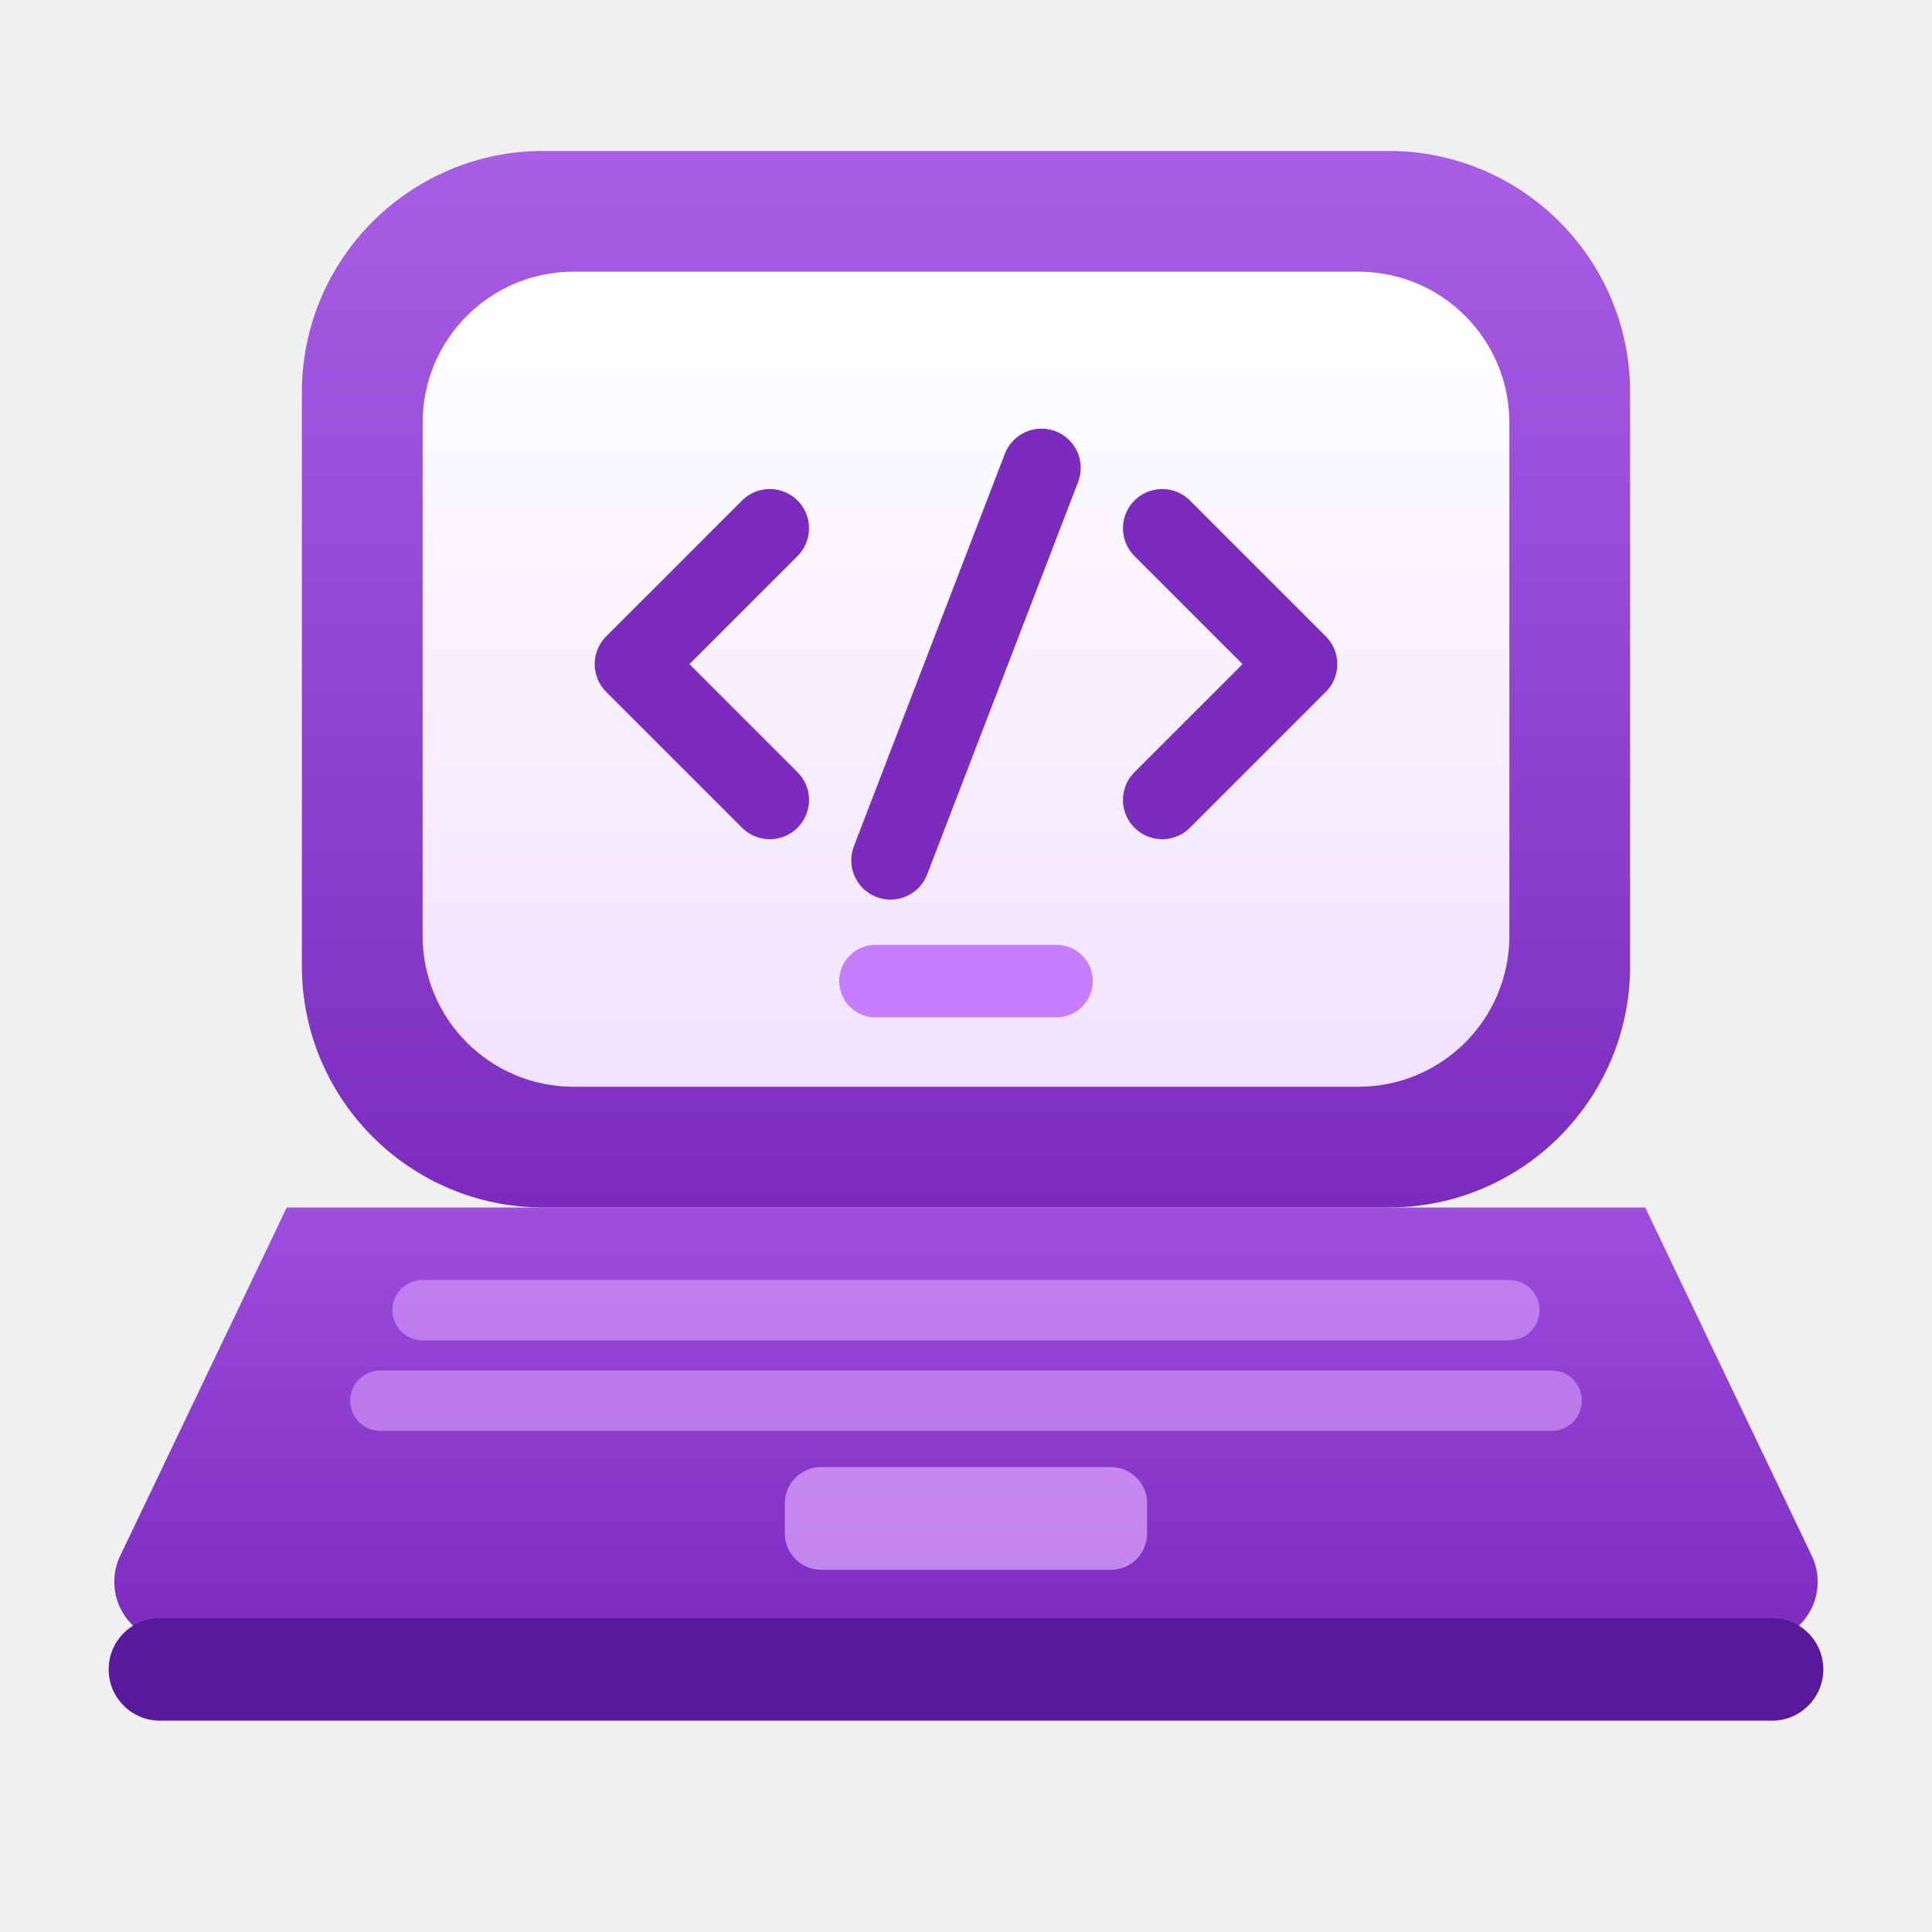
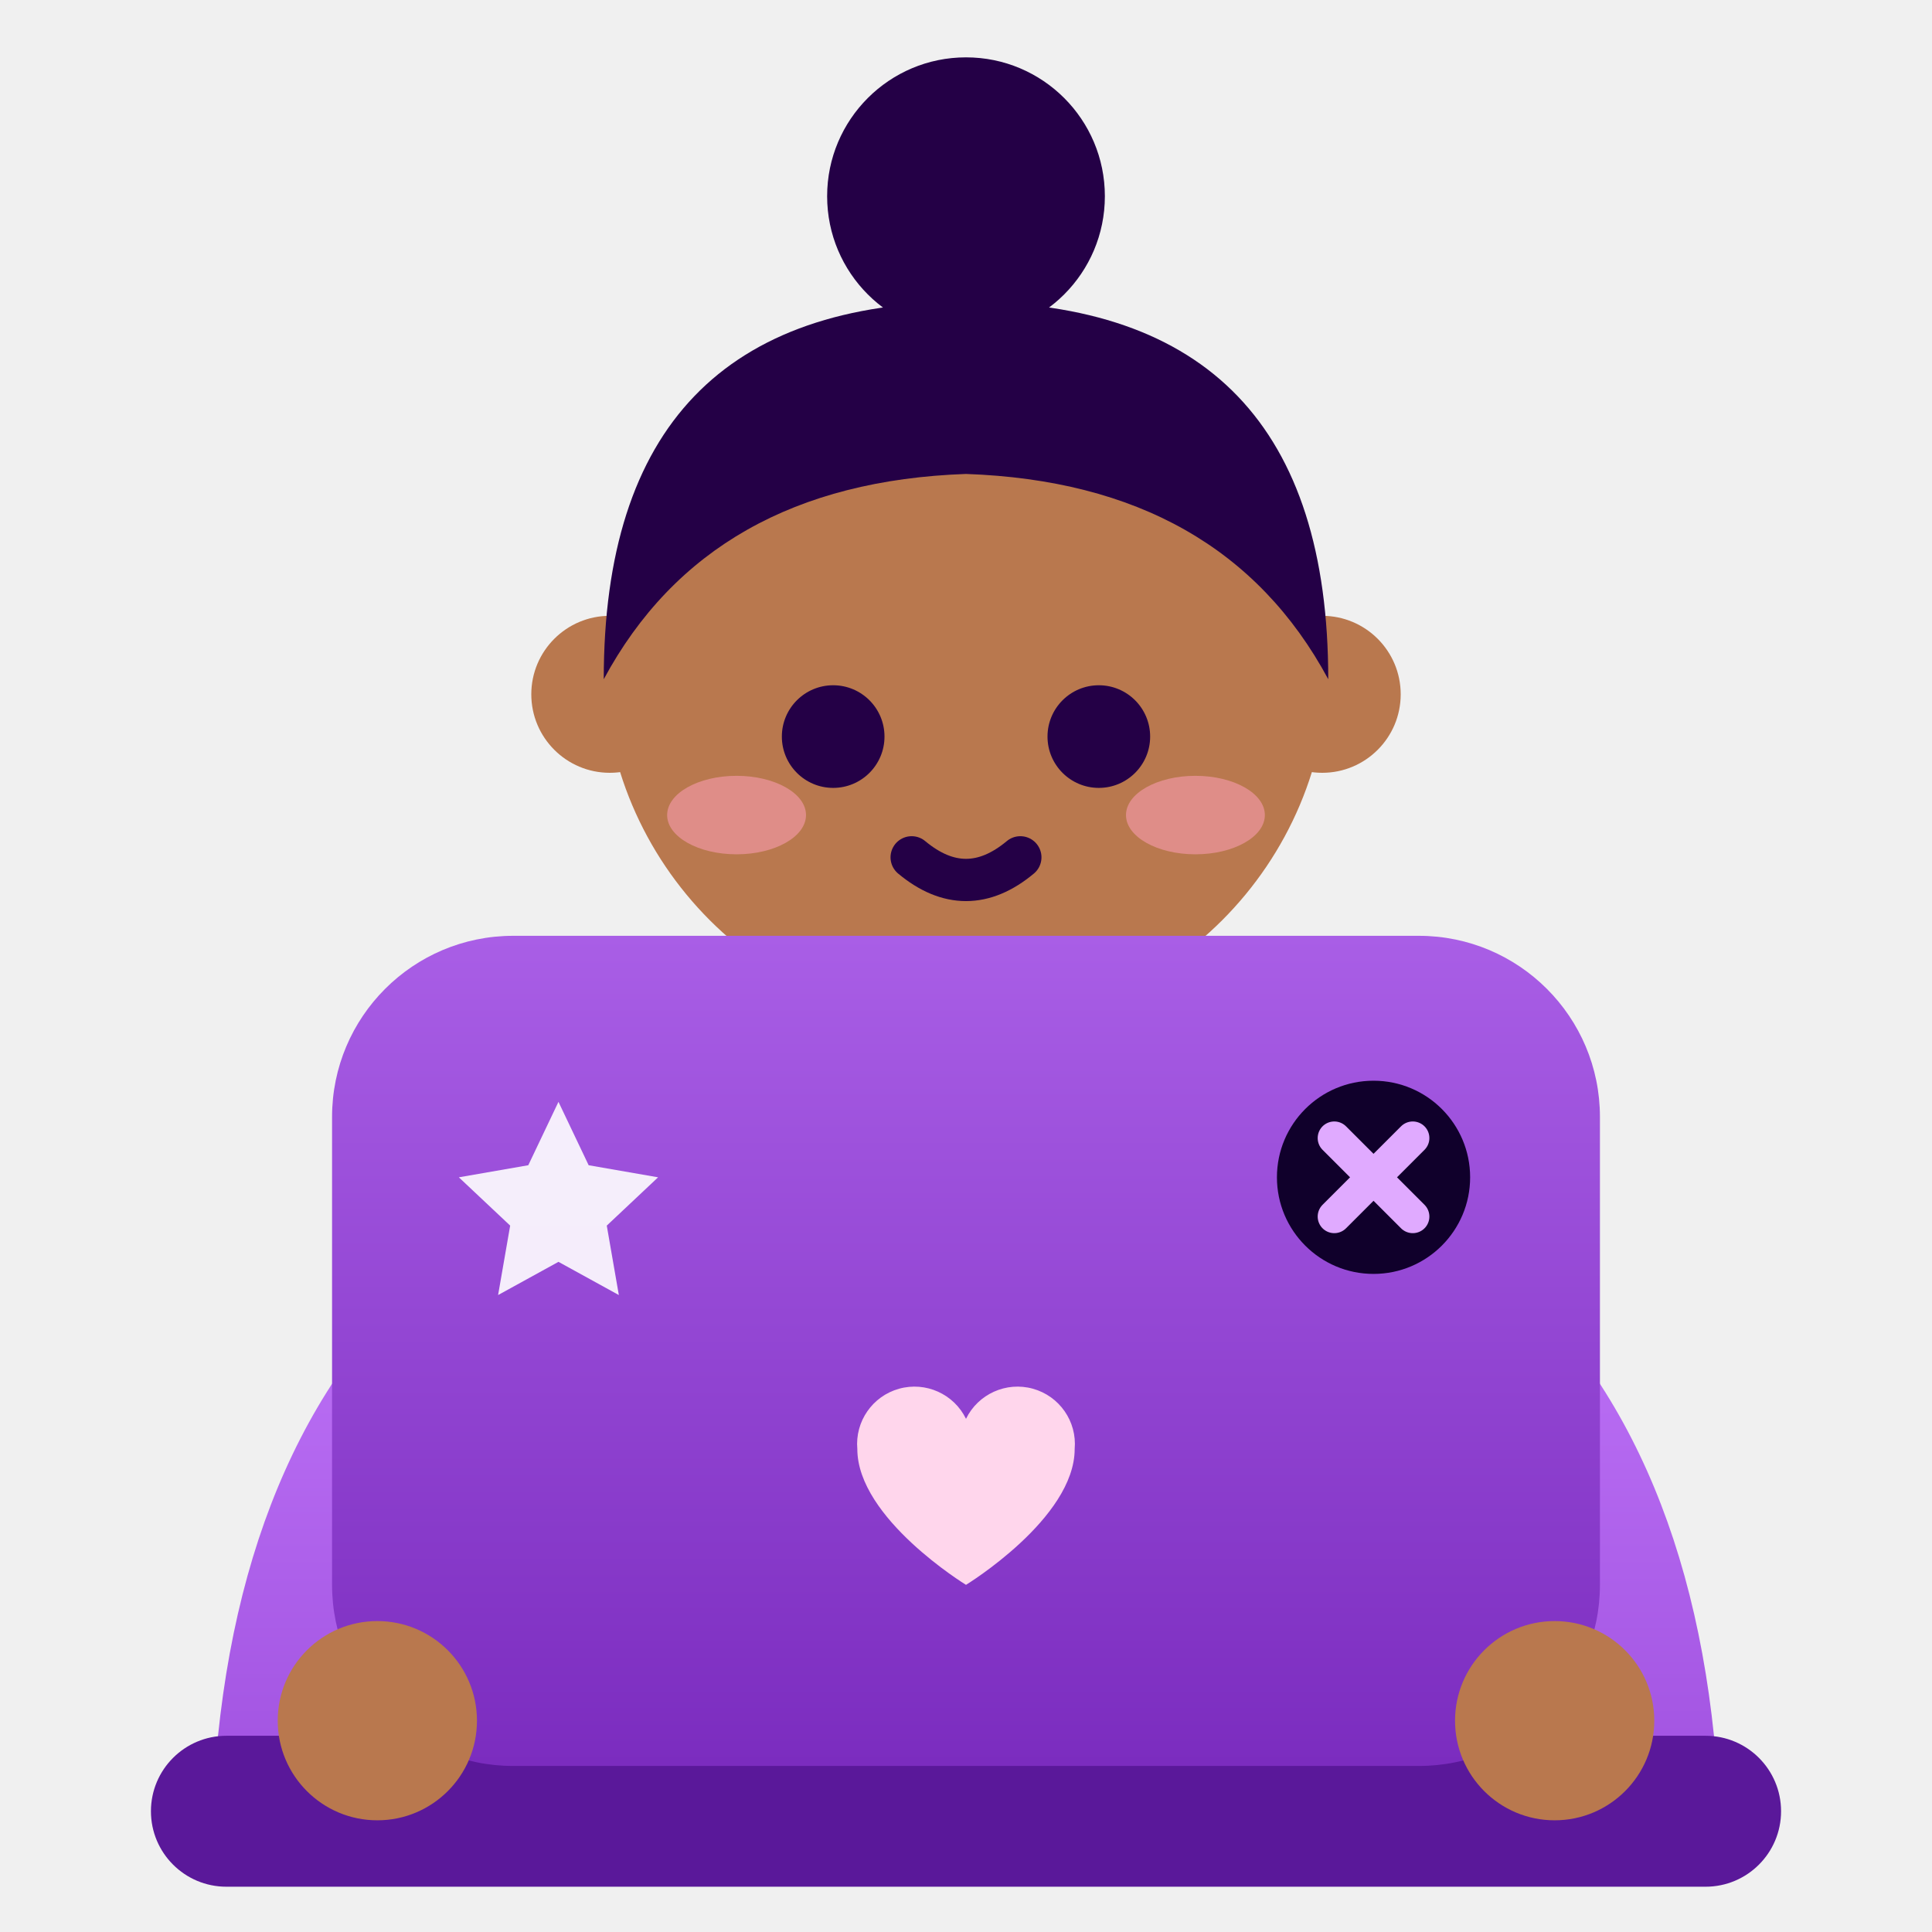
- <svg xmlns="http://www.w3.org/2000/svg" viewBox="0 0 64 64">
+ <svg xmlns="http://www.w3.org/2000/svg" viewBox="0 -8 64 64">
  <style>
-     /* The lid opens once when the logo loads. */
-     .lid { transform-box: view-box; transform-origin: 32px 40px; animation: open .5s cubic-bezier(.3, 1.4, .5, 1) .25s both; }
-     @keyframes open { from { transform: scaleY(0); } }
-     @media (prefers-reduced-motion: reduce) { .lid { animation: none; } }
+     /* A few taps on the keys when the logo loads. */
+     .hand { animation: tap .22s ease-in-out .3s 8 alternate; }
+     .hand.r { animation-delay: .41s; }
+     @keyframes tap { to { transform: translateY(-2.2px); } }
+     @media (prefers-reduced-motion: reduce) { .hand { animation: none; } }
  </style>
  <defs>
    <linearGradient id="l" x1="0" y1="0" x2="0" y2="1">
      <stop offset="0" stop-color="#a95ee6" />
      <stop offset="1" stop-color="#7b2cbf" />
    </linearGradient>
-     <linearGradient id="s" x1="0" y1="0" x2="0" y2="1">
-       <stop offset="0" stop-color="#fff" />
-       <stop offset="1" stop-color="#f1e2ff" />
-     </linearGradient>
-     <linearGradient id="d" x1="0" y1="0" x2="0" y2="1">
-       <stop offset="0" stop-color="#9d4edd" />
-       <stop offset="1" stop-color="#7b2cbf" />
+     <linearGradient id="h" x1="0" y1="0" x2="0" y2="1">
+       <stop offset="0" stop-color="#c77dff" />
+       <stop offset="1" stop-color="#9d4edd" />
    </linearGradient>
  </defs>
-   <path d="M9.5 40h45l5.5 11.5a2 2 0 0 1-1.8 2.9H5.8A2 2 0 0 1 4 51.5z" fill="url(#d)" />
-   <g fill="#e0aaff" opacity=".55">
-     <rect x="13" y="42.4" width="38" height="2" rx="1" />
-     <rect x="11.6" y="45.4" width="40.8" height="2" rx="1" />
+   <path d="M7 54q0-25 25-26 25 1 25 26z" fill="url(#h)" />
+   <circle cx="20.2" cy="15" r="2.6" fill="#b9784e" />
+   <circle cx="43.8" cy="15" r="2.6" fill="#b9784e" />
+   <circle cx="32" cy="14" r="12" fill="#b9784e" />
+   <path d="M20 14.5q0-12.5 12-12.5t12 12.5q-3.5-6.5-12-6.8-8.5.3-12 6.8z" fill="#240046" />
+   <circle cx="32" cy="-1.5" r="4.6" fill="#240046" />
+   <ellipse cx="24.4" cy="19" rx="2.3" ry="1.3" fill="#ff9fb8" opacity=".55" />
+   <ellipse cx="39.6" cy="19" rx="2.3" ry="1.3" fill="#ff9fb8" opacity=".55" />
+   <circle cx="27.6" cy="16.4" r="1.7" fill="#240046" />
+   <circle cx="36.4" cy="16.4" r="1.7" fill="#240046" />
+   <path d="M30.2 20.4q1.8 1.5 3.6 0" stroke="#240046" stroke-width="1.4" fill="none" stroke-linecap="round" />
+   <rect x="5" y="49.5" width="54" height="5" rx="2.5" fill="#5a189a" />
+   <rect x="11" y="23" width="42" height="27.5" rx="6" fill="url(#l)" />
+   <path d="M32 44.5s-3.6-2.2-3.6-4.5a1.9 1.9 0 0 1 3.6-1 1.9 1.9 0 0 1 3.6 1c0 2.3-3.6 4.5-3.6 4.5z" fill="#ffd6ec" />
+   <path d="M18.5 28.5l1 2.1 2.3.4-1.7 1.6.4 2.3-2-1.1-2 1.1.4-2.3-1.7-1.6 2.3-.4z" fill="#fff" opacity=".9" />
+   <g transform="translate(45.5 31)">
+     <circle r="3.2" fill="#10002b" />
+     <path d="M-1.3-1.3l2.6 2.6m0-2.6-2.6 2.6" stroke="#e0aaff" stroke-width="1.1" stroke-linecap="round" />
  </g>
-   <rect x="26" y="48.6" width="12" height="3.4" rx="1.2" fill="#e0aaff" opacity=".7" />
-   <rect x="3.6" y="53.6" width="56.8" height="3.4" rx="1.7" fill="#5a189a" />
-   <g class="lid">
-     <rect x="10" y="5" width="44" height="35" rx="8" fill="url(#l)" />
-     <rect x="14" y="9" width="36" height="27" rx="5" fill="url(#s)" />
-     <path d="M25.5 17.5l-4.5 4.5 4.5 4.5M38.5 17.5l4.5 4.5-4.5 4.5M34.5 15.5l-5 13" stroke="#7b2cbf" stroke-width="2.6" fill="none" stroke-linecap="round" stroke-linejoin="round" />
-     <path d="M29 32.5h6" stroke="#c77dff" stroke-width="2.4" stroke-linecap="round" />
-   </g>
+   <circle class="hand" cx="12.5" cy="49" r="3.3" fill="#b9784e" />
+   <circle class="hand r" cx="51.5" cy="49" r="3.3" fill="#b9784e" />
</svg>
